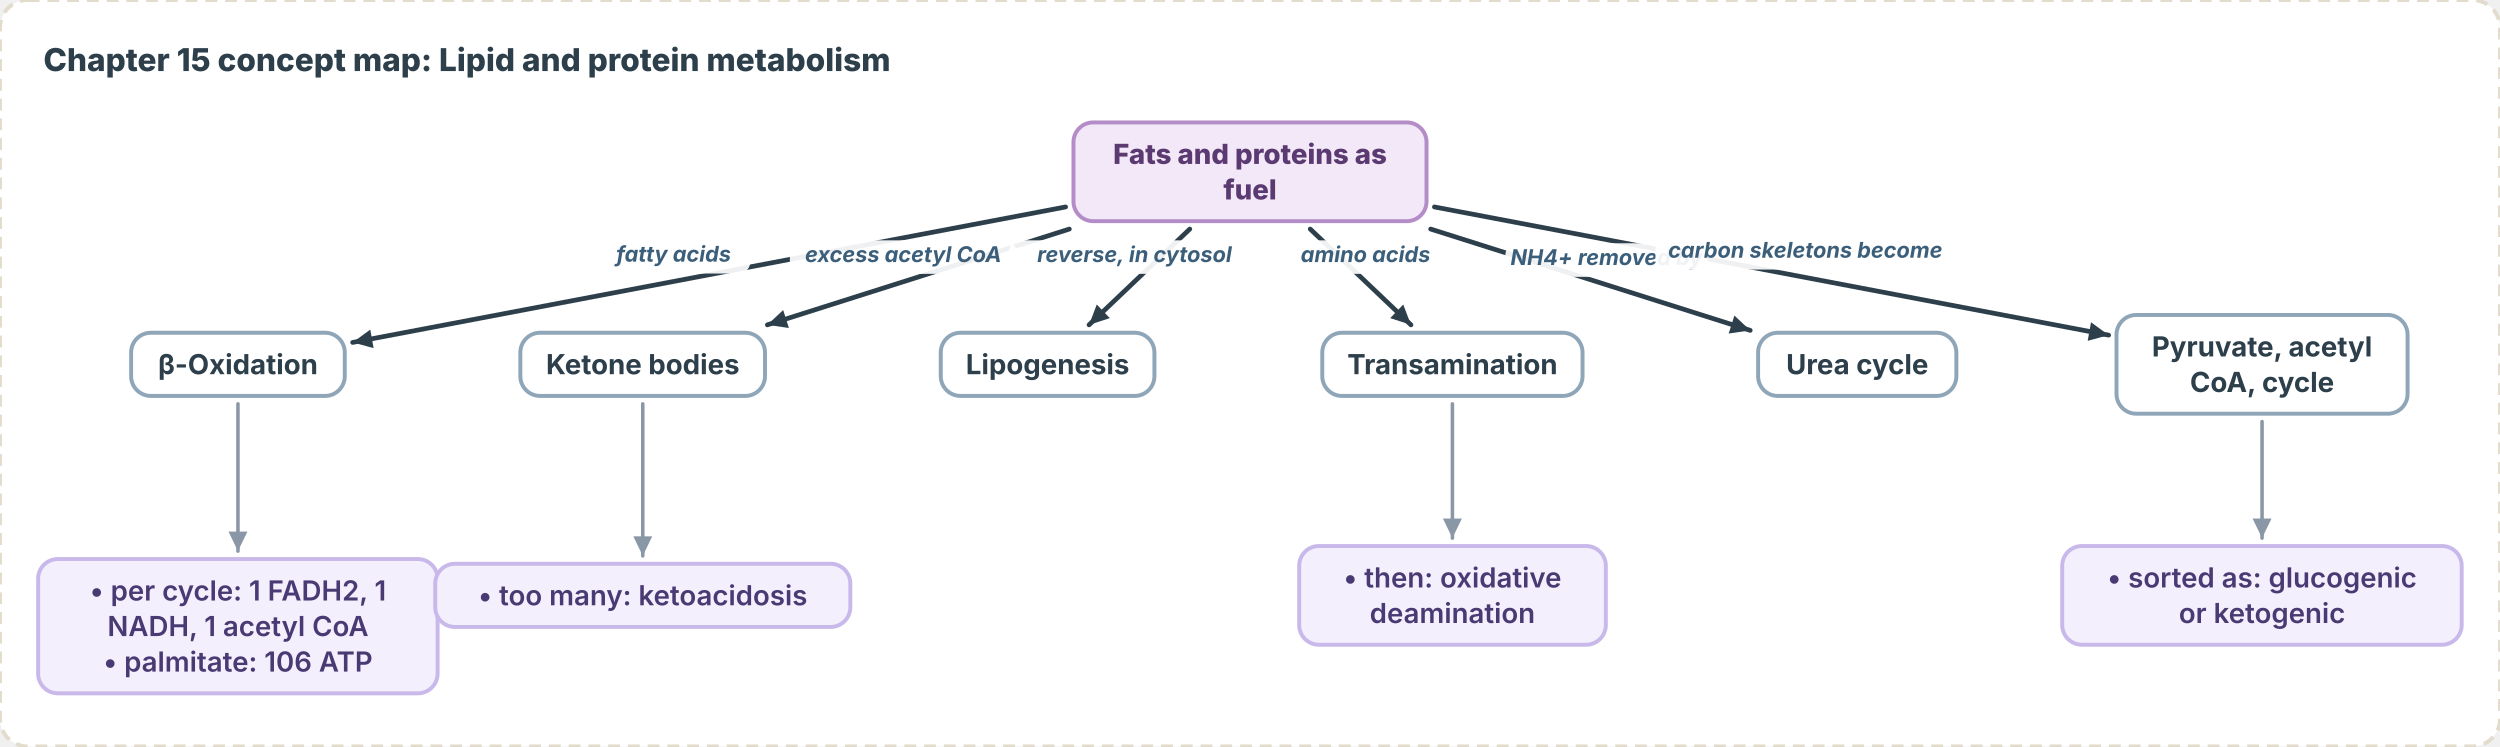
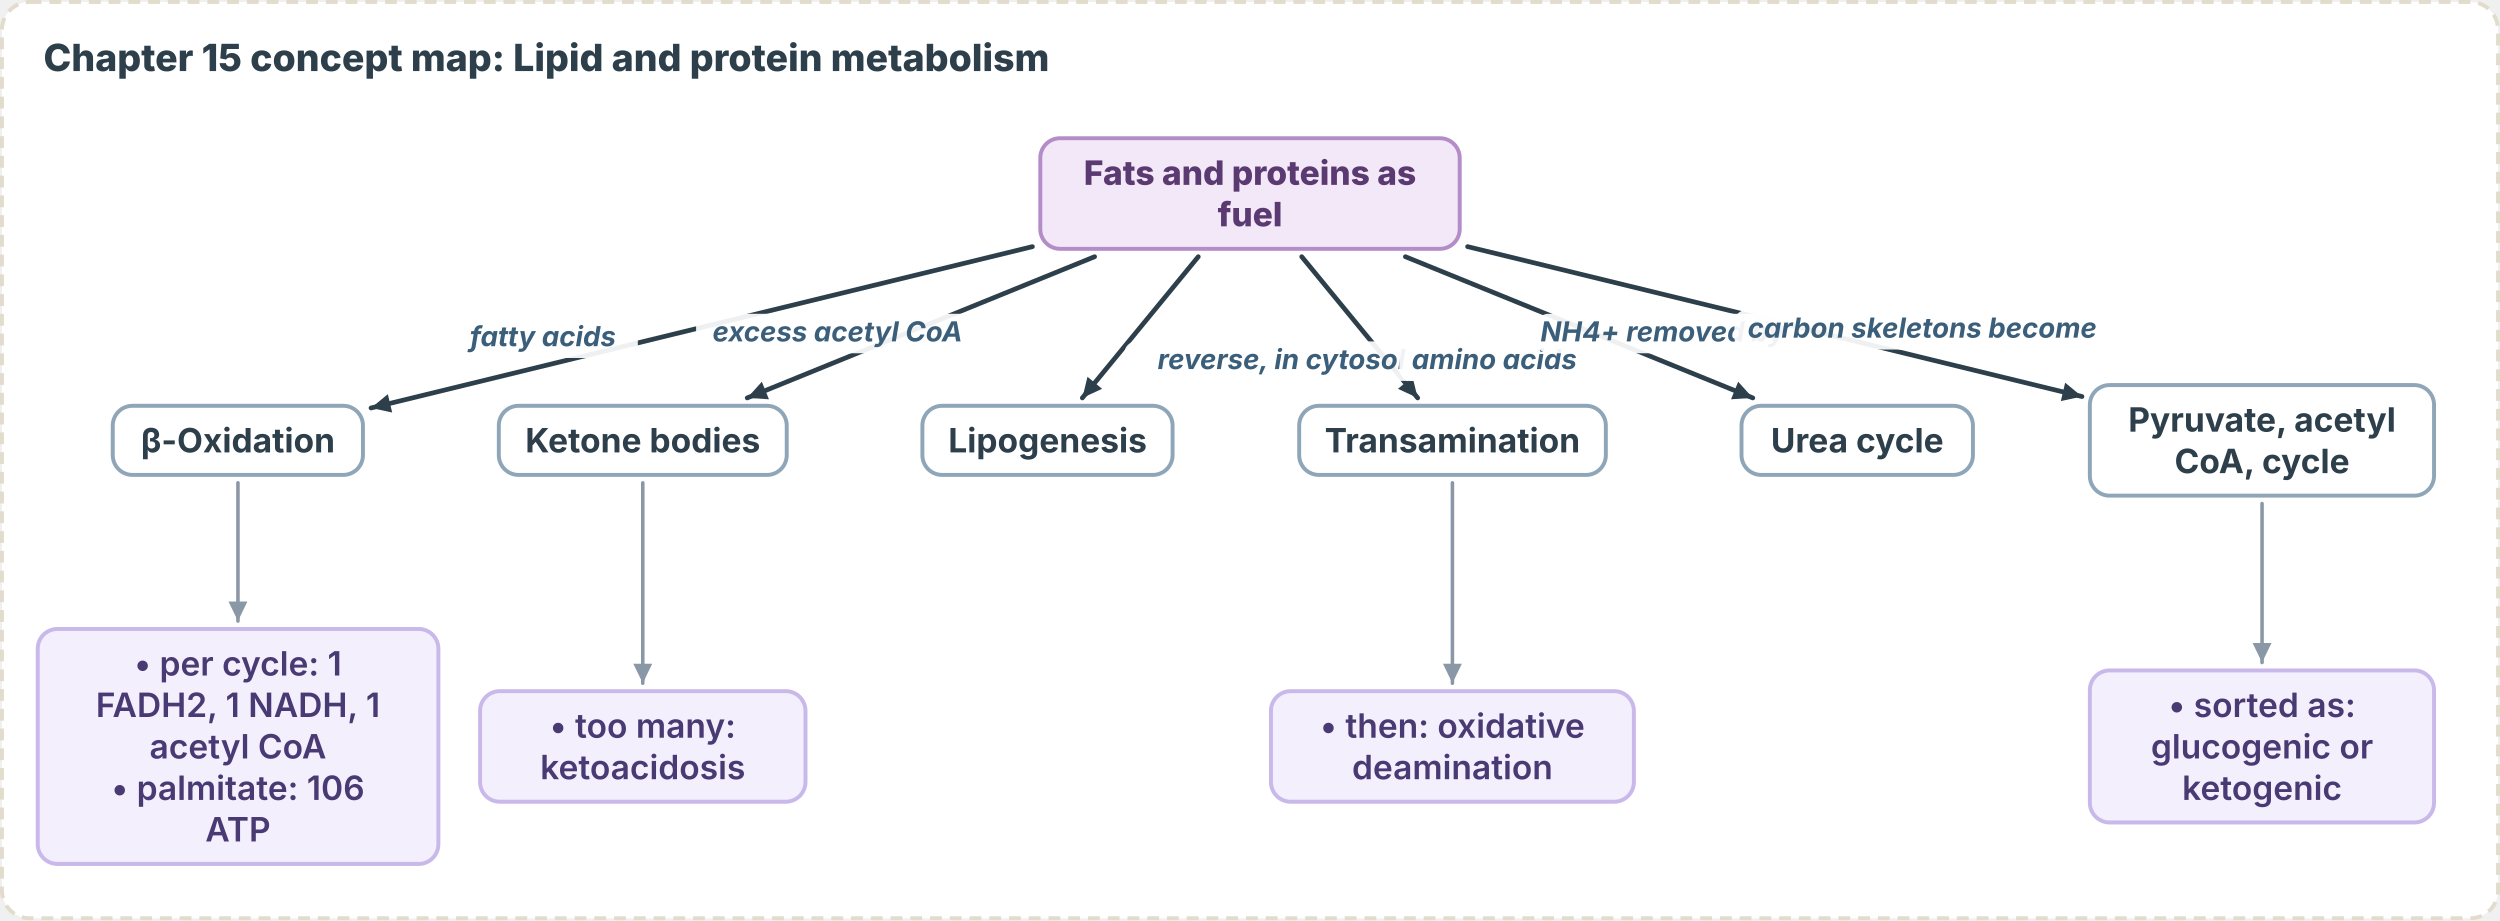
- <svg xmlns="http://www.w3.org/2000/svg" viewBox="0 0 1266 378" width="1266" height="378" style="max-width:100%;height:auto;display:block;margin:0 auto" role="img" aria-label="Concept map for Chapter 15, Lipid and protein metabolism. Fats and proteins as fuel fatty acids β-Oxidation (per cycle: 1 FADH2, 1 NADH, 1 acetyl CoA; palmitate: 106 ATP). Fats and proteins as fuel excess acetyl CoA Ketone bodies (too many: ketoacidosis). Fats and proteins as fuel reverse, in cytosol Lipogenesis. Fats and proteins as fuel amino acids Transamination (then: oxidative deamination). Fats and proteins as fuel NH4+ removed by Urea cycle. Fats and proteins as fuel carbon skeletons become Pyruvate, acetyl CoA, cycle (sorted as: glucogenic or ketogenic).">
-   <rect width="100%" height="100%" rx="14" fill="#ffffff" stroke="#e2dccd" stroke-width="2" stroke-dasharray="6 4" />
-   <text x="22" y="36" font-size="16" font-weight="800" fill="#2d3f4b" font-family="Nunito,Inter,Helvetica,Arial,sans-serif">Chapter 15 concept map: Lipid and protein metabolism</text>
-   <path d="M539.6 104.8 L178.6 173.4" fill="none" stroke="#2d3f4b" stroke-width="2.4" stroke-linecap="round" stroke-linejoin="round" />
-   <path d="M178.6 173.4 L187.5 166.9 L189.2 176.3 Z" fill="#2d3f4b" />
-   <path d="M120.5 204.5 L120.5 279.1" fill="none" stroke="#8a97a6" stroke-width="1.8" stroke-linecap="round" stroke-linejoin="round" />
-   <path d="M120.5 279.1 L115.7 269.2 L125.3 269.2 Z" fill="#8a97a6" />
-   <path d="M541.5 116.0 L388.6 164.5" fill="none" stroke="#2d3f4b" stroke-width="2.4" stroke-linecap="round" stroke-linejoin="round" />
-   <path d="M388.6 164.5 L396.6 157.0 L399.5 166.1 Z" fill="#2d3f4b" />
-   <path d="M325.5 204.5 L325.5 281.5" fill="none" stroke="#8a97a6" stroke-width="1.8" stroke-linecap="round" stroke-linejoin="round" />
-   <path d="M325.5 281.5 L320.7 271.6 L330.3 271.6 Z" fill="#8a97a6" />
-   <path d="M602.5 116.0 L551.5 164.5" fill="none" stroke="#2d3f4b" stroke-width="2.4" stroke-linecap="round" stroke-linejoin="round" />
-   <path d="M551.5 164.5 L555.4 154.2 L562.0 161.1 Z" fill="#2d3f4b" />
-   <path d="M663.5 116.0 L714.5 164.5" fill="none" stroke="#2d3f4b" stroke-width="2.4" stroke-linecap="round" stroke-linejoin="round" />
-   <path d="M714.5 164.5 L704.0 161.1 L710.6 154.2 Z" fill="#2d3f4b" />
-   <path d="M735.5 204.5 L735.5 272.5" fill="none" stroke="#8a97a6" stroke-width="1.8" stroke-linecap="round" stroke-linejoin="round" />
-   <path d="M735.5 272.5 L730.7 262.6 L740.3 262.6 Z" fill="#8a97a6" />
-   <path d="M724.5 116.0 L886.3 167.3" fill="none" stroke="#2d3f4b" stroke-width="2.4" stroke-linecap="round" stroke-linejoin="round" />
-   <path d="M886.3 167.3 L875.4 168.9 L878.3 159.8 Z" fill="#2d3f4b" />
-   <path d="M726.4 104.8 L1067.8 169.7" fill="none" stroke="#2d3f4b" stroke-width="2.4" stroke-linecap="round" stroke-linejoin="round" />
-   <path d="M1067.8 169.7 L1057.2 172.6 L1058.9 163.2 Z" fill="#2d3f4b" />
-   <path d="M1145.5 213.5 L1145.5 272.5" fill="none" stroke="#8a97a6" stroke-width="1.8" stroke-linecap="round" stroke-linejoin="round" />
-   <path d="M1145.5 272.5 L1140.7 262.6 L1150.3 262.6 Z" fill="#8a97a6" />
-   <rect x="543.6" y="62.0" width="178.8" height="50.0" rx="10" fill="#f2e8f7" stroke="#b48cc8" stroke-width="2" />
-   <text x="633.0" y="83.0" text-anchor="middle" font-size="14" font-weight="800" fill="#5b3a72" font-family="Nunito,Inter,Helvetica,Arial,sans-serif">Fats and proteins as</text>
-   <text x="633.0" y="101.0" text-anchor="middle" font-size="14" font-weight="800" fill="#5b3a72" font-family="Nunito,Inter,Helvetica,Arial,sans-serif">fuel</text>
-   <rect x="66.4" y="168.5" width="108.2" height="32.0" rx="10" fill="#ffffff" stroke="#8fa6b8" stroke-width="2" />
-   <text x="120.5" y="189.5" text-anchor="middle" font-size="14" font-weight="700" fill="#2d3f4b" font-family="Nunito,Inter,Helvetica,Arial,sans-serif">β-Oxidation</text>
-   <rect x="19.3" y="283.1" width="202.3" height="68.0" rx="10" fill="#f3effd" stroke="#c9b8ea" stroke-width="2" />
-   <text x="120.5" y="304.1" text-anchor="middle" font-size="14" font-weight="600" fill="#4a3a73" font-family="Nunito,Inter,Helvetica,Arial,sans-serif">• per cycle: 1 FADH2, 1</text>
-   <text x="120.5" y="322.1" text-anchor="middle" font-size="14" font-weight="600" fill="#4a3a73" font-family="Nunito,Inter,Helvetica,Arial,sans-serif">   NADH, 1 acetyl CoA</text>
-   <text x="120.5" y="340.1" text-anchor="middle" font-size="14" font-weight="600" fill="#4a3a73" font-family="Nunito,Inter,Helvetica,Arial,sans-serif">• palmitate: 106 ATP</text>
-   <rect x="263.5" y="168.5" width="123.9" height="32.0" rx="10" fill="#ffffff" stroke="#8fa6b8" stroke-width="2" />
-   <text x="325.5" y="189.5" text-anchor="middle" font-size="14" font-weight="700" fill="#2d3f4b" font-family="Nunito,Inter,Helvetica,Arial,sans-serif">Ketone bodies</text>
-   <rect x="220.4" y="285.5" width="210.2" height="32.0" rx="10" fill="#f3effd" stroke="#c9b8ea" stroke-width="2" />
-   <text x="325.5" y="306.5" text-anchor="middle" font-size="14" font-weight="600" fill="#4a3a73" font-family="Nunito,Inter,Helvetica,Arial,sans-serif">• too many: ketoacidosis</text>
-   <rect x="476.4" y="168.5" width="108.2" height="32.0" rx="10" fill="#ffffff" stroke="#8fa6b8" stroke-width="2" />
-   <text x="530.5" y="189.5" text-anchor="middle" font-size="14" font-weight="700" fill="#2d3f4b" font-family="Nunito,Inter,Helvetica,Arial,sans-serif">Lipogenesis</text>
-   <rect x="669.6" y="168.5" width="131.8" height="32.0" rx="10" fill="#ffffff" stroke="#8fa6b8" stroke-width="2" />
-   <text x="735.5" y="189.5" text-anchor="middle" font-size="14" font-weight="700" fill="#2d3f4b" font-family="Nunito,Inter,Helvetica,Arial,sans-serif">Transamination</text>
-   <rect x="657.9" y="276.5" width="155.3" height="50.0" rx="10" fill="#f3effd" stroke="#c9b8ea" stroke-width="2" />
-   <text x="735.5" y="297.5" text-anchor="middle" font-size="14" font-weight="600" fill="#4a3a73" font-family="Nunito,Inter,Helvetica,Arial,sans-serif">• then: oxidative</text>
-   <text x="735.5" y="315.5" text-anchor="middle" font-size="14" font-weight="600" fill="#4a3a73" font-family="Nunito,Inter,Helvetica,Arial,sans-serif">   deamination</text>
-   <rect x="890.3" y="168.5" width="100.4" height="32.0" rx="10" fill="#ffffff" stroke="#8fa6b8" stroke-width="2" />
-   <text x="940.5" y="189.5" text-anchor="middle" font-size="14" font-weight="700" fill="#2d3f4b" font-family="Nunito,Inter,Helvetica,Arial,sans-serif">Urea cycle</text>
-   <rect x="1071.8" y="159.5" width="147.4" height="50.0" rx="10" fill="#ffffff" stroke="#8fa6b8" stroke-width="2" />
-   <text x="1145.5" y="180.5" text-anchor="middle" font-size="14" font-weight="700" fill="#2d3f4b" font-family="Nunito,Inter,Helvetica,Arial,sans-serif">Pyruvate, acetyl</text>
-   <text x="1145.5" y="198.5" text-anchor="middle" font-size="14" font-weight="700" fill="#2d3f4b" font-family="Nunito,Inter,Helvetica,Arial,sans-serif">CoA, cycle</text>
-   <rect x="1044.3" y="276.5" width="202.3" height="50.0" rx="10" fill="#f3effd" stroke="#c9b8ea" stroke-width="2" />
-   <text x="1145.5" y="297.5" text-anchor="middle" font-size="14" font-weight="600" fill="#4a3a73" font-family="Nunito,Inter,Helvetica,Arial,sans-serif">• sorted as: glucogenic</text>
-   <text x="1145.5" y="315.5" text-anchor="middle" font-size="14" font-weight="600" fill="#4a3a73" font-family="Nunito,Inter,Helvetica,Arial,sans-serif">   or ketogenic</text>
-   <rect x="302.2" y="121.5" width="77.8" height="17.0" rx="6" fill="#ffffff" fill-opacity="0.92" />
-   <text x="341.1" y="132.5" text-anchor="middle" font-size="11" font-weight="700" font-style="italic" fill="#3b5f7a" font-family="Nunito,Inter,Helvetica,Arial,sans-serif">fatty acids</text>
-   <rect x="400.0" y="121.7" width="114.7" height="17.0" rx="6" fill="#ffffff" fill-opacity="0.92" />
-   <text x="457.4" y="132.7" text-anchor="middle" font-size="11" font-weight="700" font-style="italic" fill="#3b5f7a" font-family="Nunito,Inter,Helvetica,Arial,sans-serif">excess acetyl CoA</text>
-   <rect x="510.9" y="121.7" width="127.0" height="17.0" rx="6" fill="#ffffff" fill-opacity="0.92" />
-   <text x="574.5" y="132.7" text-anchor="middle" font-size="11" font-weight="700" font-style="italic" fill="#3b5f7a" font-family="Nunito,Inter,Helvetica,Arial,sans-serif">reverse, in cytosol</text>
-   <rect x="652.7" y="121.7" width="77.8" height="17.0" rx="6" fill="#ffffff" fill-opacity="0.92" />
-   <text x="691.5" y="132.7" text-anchor="middle" font-size="11" font-weight="700" font-style="italic" fill="#3b5f7a" font-family="Nunito,Inter,Helvetica,Arial,sans-serif">amino acids</text>
-   <rect x="762.3" y="123.2" width="102.4" height="17.0" rx="6" fill="#ffffff" fill-opacity="0.92" />
-   <text x="813.5" y="134.2" text-anchor="middle" font-size="11" font-weight="700" font-style="italic" fill="#3b5f7a" font-family="Nunito,Inter,Helvetica,Arial,sans-serif">NH4+ removed by</text>
-   <rect x="838.3" y="119.5" width="151.7" height="17.0" rx="6" fill="#ffffff" fill-opacity="0.92" />
-   <text x="914.2" y="130.5" text-anchor="middle" font-size="11" font-weight="700" font-style="italic" fill="#3b5f7a" font-family="Nunito,Inter,Helvetica,Arial,sans-serif">carbon skeletons become</text>
+ <svg xmlns="http://www.w3.org/2000/svg" viewBox="0 0 1266 466" width="1266" height="466" style="max-width:100%;height:auto;display:block;margin:0 auto" role="img" aria-label="Concept map for Chapter 15, Lipid and protein metabolism. Fats and proteins as fuel fatty acids β-Oxidation (per cycle: 1 FADH2, 1 NADH, 1 acetyl CoA; palmitate: 106 ATP). Fats and proteins as fuel excess acetyl CoA Ketone bodies (too many: ketoacidosis). Fats and proteins as fuel reverse, in cytosol Lipogenesis. Fats and proteins as fuel amino acids Transamination (then: oxidative deamination). Fats and proteins as fuel NH4+ removed by Urea cycle. Fats and proteins as fuel carbon skeletons become Pyruvate, acetyl CoA, cycle (sorted as: glucogenic or ketogenic).">
+   <rect x="1" y="1" width="1264" height="464" rx="14" fill="#ffffff" stroke="#e2dccd" stroke-width="2" stroke-dasharray="6 4" />
+   <text x="22" y="36" font-size="19" font-weight="800" fill="#2d3f4b" font-family="Nunito,Inter,Helvetica,Arial,sans-serif">Chapter 15 concept map: Lipid and protein metabolism</text>
+   <path d="M522.8 124.9 L187.9 206.6" fill="none" stroke="#2d3f4b" stroke-width="2.4" stroke-linecap="round" stroke-linejoin="round" />
+   <path d="M187.9 206.6 L196.4 199.6 L198.6 208.9 Z" fill="#2d3f4b" />
+   <path d="M120.5 244.5 L120.5 314.5" fill="none" stroke="#8a97a6" stroke-width="1.8" stroke-linecap="round" stroke-linejoin="round" />
+   <path d="M120.5 314.5 L115.7 304.6 L125.3 304.6 Z" fill="#8a97a6" />
+   <path d="M554.3 130.0 L378.4 201.5" fill="none" stroke="#2d3f4b" stroke-width="2.4" stroke-linecap="round" stroke-linejoin="round" />
+   <path d="M378.4 201.5 L385.8 193.3 L389.4 202.2 Z" fill="#2d3f4b" />
+   <path d="M325.5 244.5 L325.5 346.0" fill="none" stroke="#8a97a6" stroke-width="1.8" stroke-linecap="round" stroke-linejoin="round" />
+   <path d="M325.5 346.0 L320.7 336.1 L330.3 336.1 Z" fill="#8a97a6" />
+   <path d="M606.8 130.0 L548.1 201.5" fill="none" stroke="#2d3f4b" stroke-width="2.4" stroke-linecap="round" stroke-linejoin="round" />
+   <path d="M548.1 201.5 L550.7 190.8 L558.1 196.9 Z" fill="#2d3f4b" />
+   <path d="M659.2 130.0 L717.9 201.5" fill="none" stroke="#2d3f4b" stroke-width="2.4" stroke-linecap="round" stroke-linejoin="round" />
+   <path d="M717.9 201.5 L707.9 196.9 L715.3 190.8 Z" fill="#2d3f4b" />
+   <path d="M735.5 244.5 L735.5 346.0" fill="none" stroke="#8a97a6" stroke-width="1.8" stroke-linecap="round" stroke-linejoin="round" />
+   <path d="M735.5 346.0 L730.7 336.1 L740.3 336.1 Z" fill="#8a97a6" />
+   <path d="M711.7 130.0 L887.6 201.5" fill="none" stroke="#2d3f4b" stroke-width="2.4" stroke-linecap="round" stroke-linejoin="round" />
+   <path d="M887.6 201.5 L876.6 202.2 L880.2 193.3 Z" fill="#2d3f4b" />
+   <path d="M743.2 124.9 L1054.3 200.8" fill="none" stroke="#2d3f4b" stroke-width="2.4" stroke-linecap="round" stroke-linejoin="round" />
+   <path d="M1054.3 200.8 L1043.6 203.1 L1045.8 193.8 Z" fill="#2d3f4b" />
+   <path d="M1145.5 255.0 L1145.5 335.5" fill="none" stroke="#8a97a6" stroke-width="1.8" stroke-linecap="round" stroke-linejoin="round" />
+   <path d="M1145.5 335.5 L1140.7 325.6 L1150.3 325.6 Z" fill="#8a97a6" />
+   <rect x="526.8" y="70.0" width="212.4" height="56.0" rx="10" fill="#f2e8f7" stroke="#b48cc8" stroke-width="2" />
+   <text x="633.0" y="93.6" text-anchor="middle" font-size="17" font-weight="800" fill="#5b3a72" font-family="Nunito,Inter,Helvetica,Arial,sans-serif">Fats and proteins as</text>
+   <text x="633.0" y="114.6" text-anchor="middle" font-size="17" font-weight="800" fill="#5b3a72" font-family="Nunito,Inter,Helvetica,Arial,sans-serif">fuel</text>
+   <rect x="57.1" y="205.5" width="126.7" height="35.0" rx="10" fill="#ffffff" stroke="#8fa6b8" stroke-width="2" />
+   <text x="120.5" y="229.1" text-anchor="middle" font-size="17" font-weight="700" fill="#2d3f4b" font-family="Nunito,Inter,Helvetica,Arial,sans-serif">β-Oxidation</text>
+   <rect x="19.1" y="318.5" width="202.9" height="119.0" rx="10" fill="#f3effd" stroke="#c9b8ea" stroke-width="2" />
+   <text x="120.5" y="342.1" text-anchor="middle" font-size="17" font-weight="600" fill="#4a3a73" font-family="Nunito,Inter,Helvetica,Arial,sans-serif">• per cycle: 1</text>
+   <text x="120.5" y="363.1" text-anchor="middle" font-size="17" font-weight="600" fill="#4a3a73" font-family="Nunito,Inter,Helvetica,Arial,sans-serif">   FADH2, 1 NADH, 1</text>
+   <text x="120.5" y="384.1" text-anchor="middle" font-size="17" font-weight="600" fill="#4a3a73" font-family="Nunito,Inter,Helvetica,Arial,sans-serif">   acetyl CoA</text>
+   <text x="120.5" y="405.1" text-anchor="middle" font-size="17" font-weight="600" fill="#4a3a73" font-family="Nunito,Inter,Helvetica,Arial,sans-serif">• palmitate: 106</text>
+   <text x="120.5" y="426.1" text-anchor="middle" font-size="17" font-weight="600" fill="#4a3a73" font-family="Nunito,Inter,Helvetica,Arial,sans-serif">   ATP</text>
+   <rect x="252.6" y="205.5" width="145.8" height="35.0" rx="10" fill="#ffffff" stroke="#8fa6b8" stroke-width="2" />
+   <text x="325.5" y="229.1" text-anchor="middle" font-size="17" font-weight="700" fill="#2d3f4b" font-family="Nunito,Inter,Helvetica,Arial,sans-serif">Ketone bodies</text>
+   <rect x="243.1" y="350.0" width="164.8" height="56.0" rx="10" fill="#f3effd" stroke="#c9b8ea" stroke-width="2" />
+   <text x="325.5" y="373.6" text-anchor="middle" font-size="17" font-weight="600" fill="#4a3a73" font-family="Nunito,Inter,Helvetica,Arial,sans-serif">• too many:</text>
+   <text x="325.5" y="394.6" text-anchor="middle" font-size="17" font-weight="600" fill="#4a3a73" font-family="Nunito,Inter,Helvetica,Arial,sans-serif">   ketoacidosis</text>
+   <rect x="467.1" y="205.5" width="126.7" height="35.0" rx="10" fill="#ffffff" stroke="#8fa6b8" stroke-width="2" />
+   <text x="530.5" y="229.1" text-anchor="middle" font-size="17" font-weight="700" fill="#2d3f4b" font-family="Nunito,Inter,Helvetica,Arial,sans-serif">Lipogenesis</text>
+   <rect x="657.9" y="205.5" width="155.3" height="35.0" rx="10" fill="#ffffff" stroke="#8fa6b8" stroke-width="2" />
+   <text x="735.5" y="229.1" text-anchor="middle" font-size="17" font-weight="700" fill="#2d3f4b" font-family="Nunito,Inter,Helvetica,Arial,sans-serif">Transamination</text>
+   <rect x="643.6" y="350.0" width="183.8" height="56.0" rx="10" fill="#f3effd" stroke="#c9b8ea" stroke-width="2" />
+   <text x="735.5" y="373.6" text-anchor="middle" font-size="17" font-weight="600" fill="#4a3a73" font-family="Nunito,Inter,Helvetica,Arial,sans-serif">• then: oxidative</text>
+   <text x="735.5" y="394.6" text-anchor="middle" font-size="17" font-weight="600" fill="#4a3a73" font-family="Nunito,Inter,Helvetica,Arial,sans-serif">   deamination</text>
+   <rect x="881.9" y="205.5" width="117.2" height="35.0" rx="10" fill="#ffffff" stroke="#8fa6b8" stroke-width="2" />
+   <text x="940.5" y="229.1" text-anchor="middle" font-size="17" font-weight="700" fill="#2d3f4b" font-family="Nunito,Inter,Helvetica,Arial,sans-serif">Urea cycle</text>
+   <rect x="1058.3" y="195.0" width="174.3" height="56.0" rx="10" fill="#ffffff" stroke="#8fa6b8" stroke-width="2" />
+   <text x="1145.5" y="218.6" text-anchor="middle" font-size="17" font-weight="700" fill="#2d3f4b" font-family="Nunito,Inter,Helvetica,Arial,sans-serif">Pyruvate, acetyl</text>
+   <text x="1145.5" y="239.6" text-anchor="middle" font-size="17" font-weight="700" fill="#2d3f4b" font-family="Nunito,Inter,Helvetica,Arial,sans-serif">CoA, cycle</text>
+   <rect x="1058.3" y="339.5" width="174.3" height="77.0" rx="10" fill="#f3effd" stroke="#c9b8ea" stroke-width="2" />
+   <text x="1145.5" y="363.1" text-anchor="middle" font-size="17" font-weight="600" fill="#4a3a73" font-family="Nunito,Inter,Helvetica,Arial,sans-serif">• sorted as:</text>
+   <text x="1145.5" y="384.1" text-anchor="middle" font-size="17" font-weight="600" fill="#4a3a73" font-family="Nunito,Inter,Helvetica,Arial,sans-serif">   glucogenic or</text>
+   <text x="1145.5" y="405.1" text-anchor="middle" font-size="17" font-weight="600" fill="#4a3a73" font-family="Nunito,Inter,Helvetica,Arial,sans-serif">   ketogenic</text>
+   <rect x="226.8" y="161.3" width="96.2" height="20.0" rx="6" fill="#ffffff" fill-opacity="0.92" />
+   <text x="274.9" y="175.3" text-anchor="middle" font-size="14" font-weight="700" font-style="italic" fill="#3b5f7a" font-family="Nunito,Inter,Helvetica,Arial,sans-serif">fatty acids</text>
+   <rect x="352.5" y="158.9" width="143.3" height="20.0" rx="6" fill="#ffffff" fill-opacity="0.92" />
+   <text x="424.1" y="172.9" text-anchor="middle" font-size="14" font-weight="700" font-style="italic" fill="#3b5f7a" font-family="Nunito,Inter,Helvetica,Arial,sans-serif">excess acetyl CoA</text>
+   <rect x="569.4" y="172.9" width="159.0" height="20.0" rx="6" fill="#ffffff" fill-opacity="0.92" />
+   <text x="648.9" y="186.9" text-anchor="middle" font-size="14" font-weight="700" font-style="italic" fill="#3b5f7a" font-family="Nunito,Inter,Helvetica,Arial,sans-serif">reverse, in cytosol</text>
+   <rect x="708.6" y="172.9" width="96.2" height="20.0" rx="6" fill="#ffffff" fill-opacity="0.92" />
+   <text x="756.7" y="186.9" text-anchor="middle" font-size="14" font-weight="700" font-style="italic" fill="#3b5f7a" font-family="Nunito,Inter,Helvetica,Arial,sans-serif">amino acids</text>
+   <rect x="778.1" y="158.9" width="127.6" height="20.0" rx="6" fill="#ffffff" fill-opacity="0.92" />
+   <text x="841.9" y="172.9" text-anchor="middle" font-size="14" font-weight="700" font-style="italic" fill="#3b5f7a" font-family="Nunito,Inter,Helvetica,Arial,sans-serif">NH4+ removed by</text>
+   <rect x="878.3" y="157.0" width="190.3" height="20.0" rx="6" fill="#ffffff" fill-opacity="0.92" />
+   <text x="973.4" y="171.0" text-anchor="middle" font-size="14" font-weight="700" font-style="italic" fill="#3b5f7a" font-family="Nunito,Inter,Helvetica,Arial,sans-serif">carbon skeletons become</text>
</svg>
